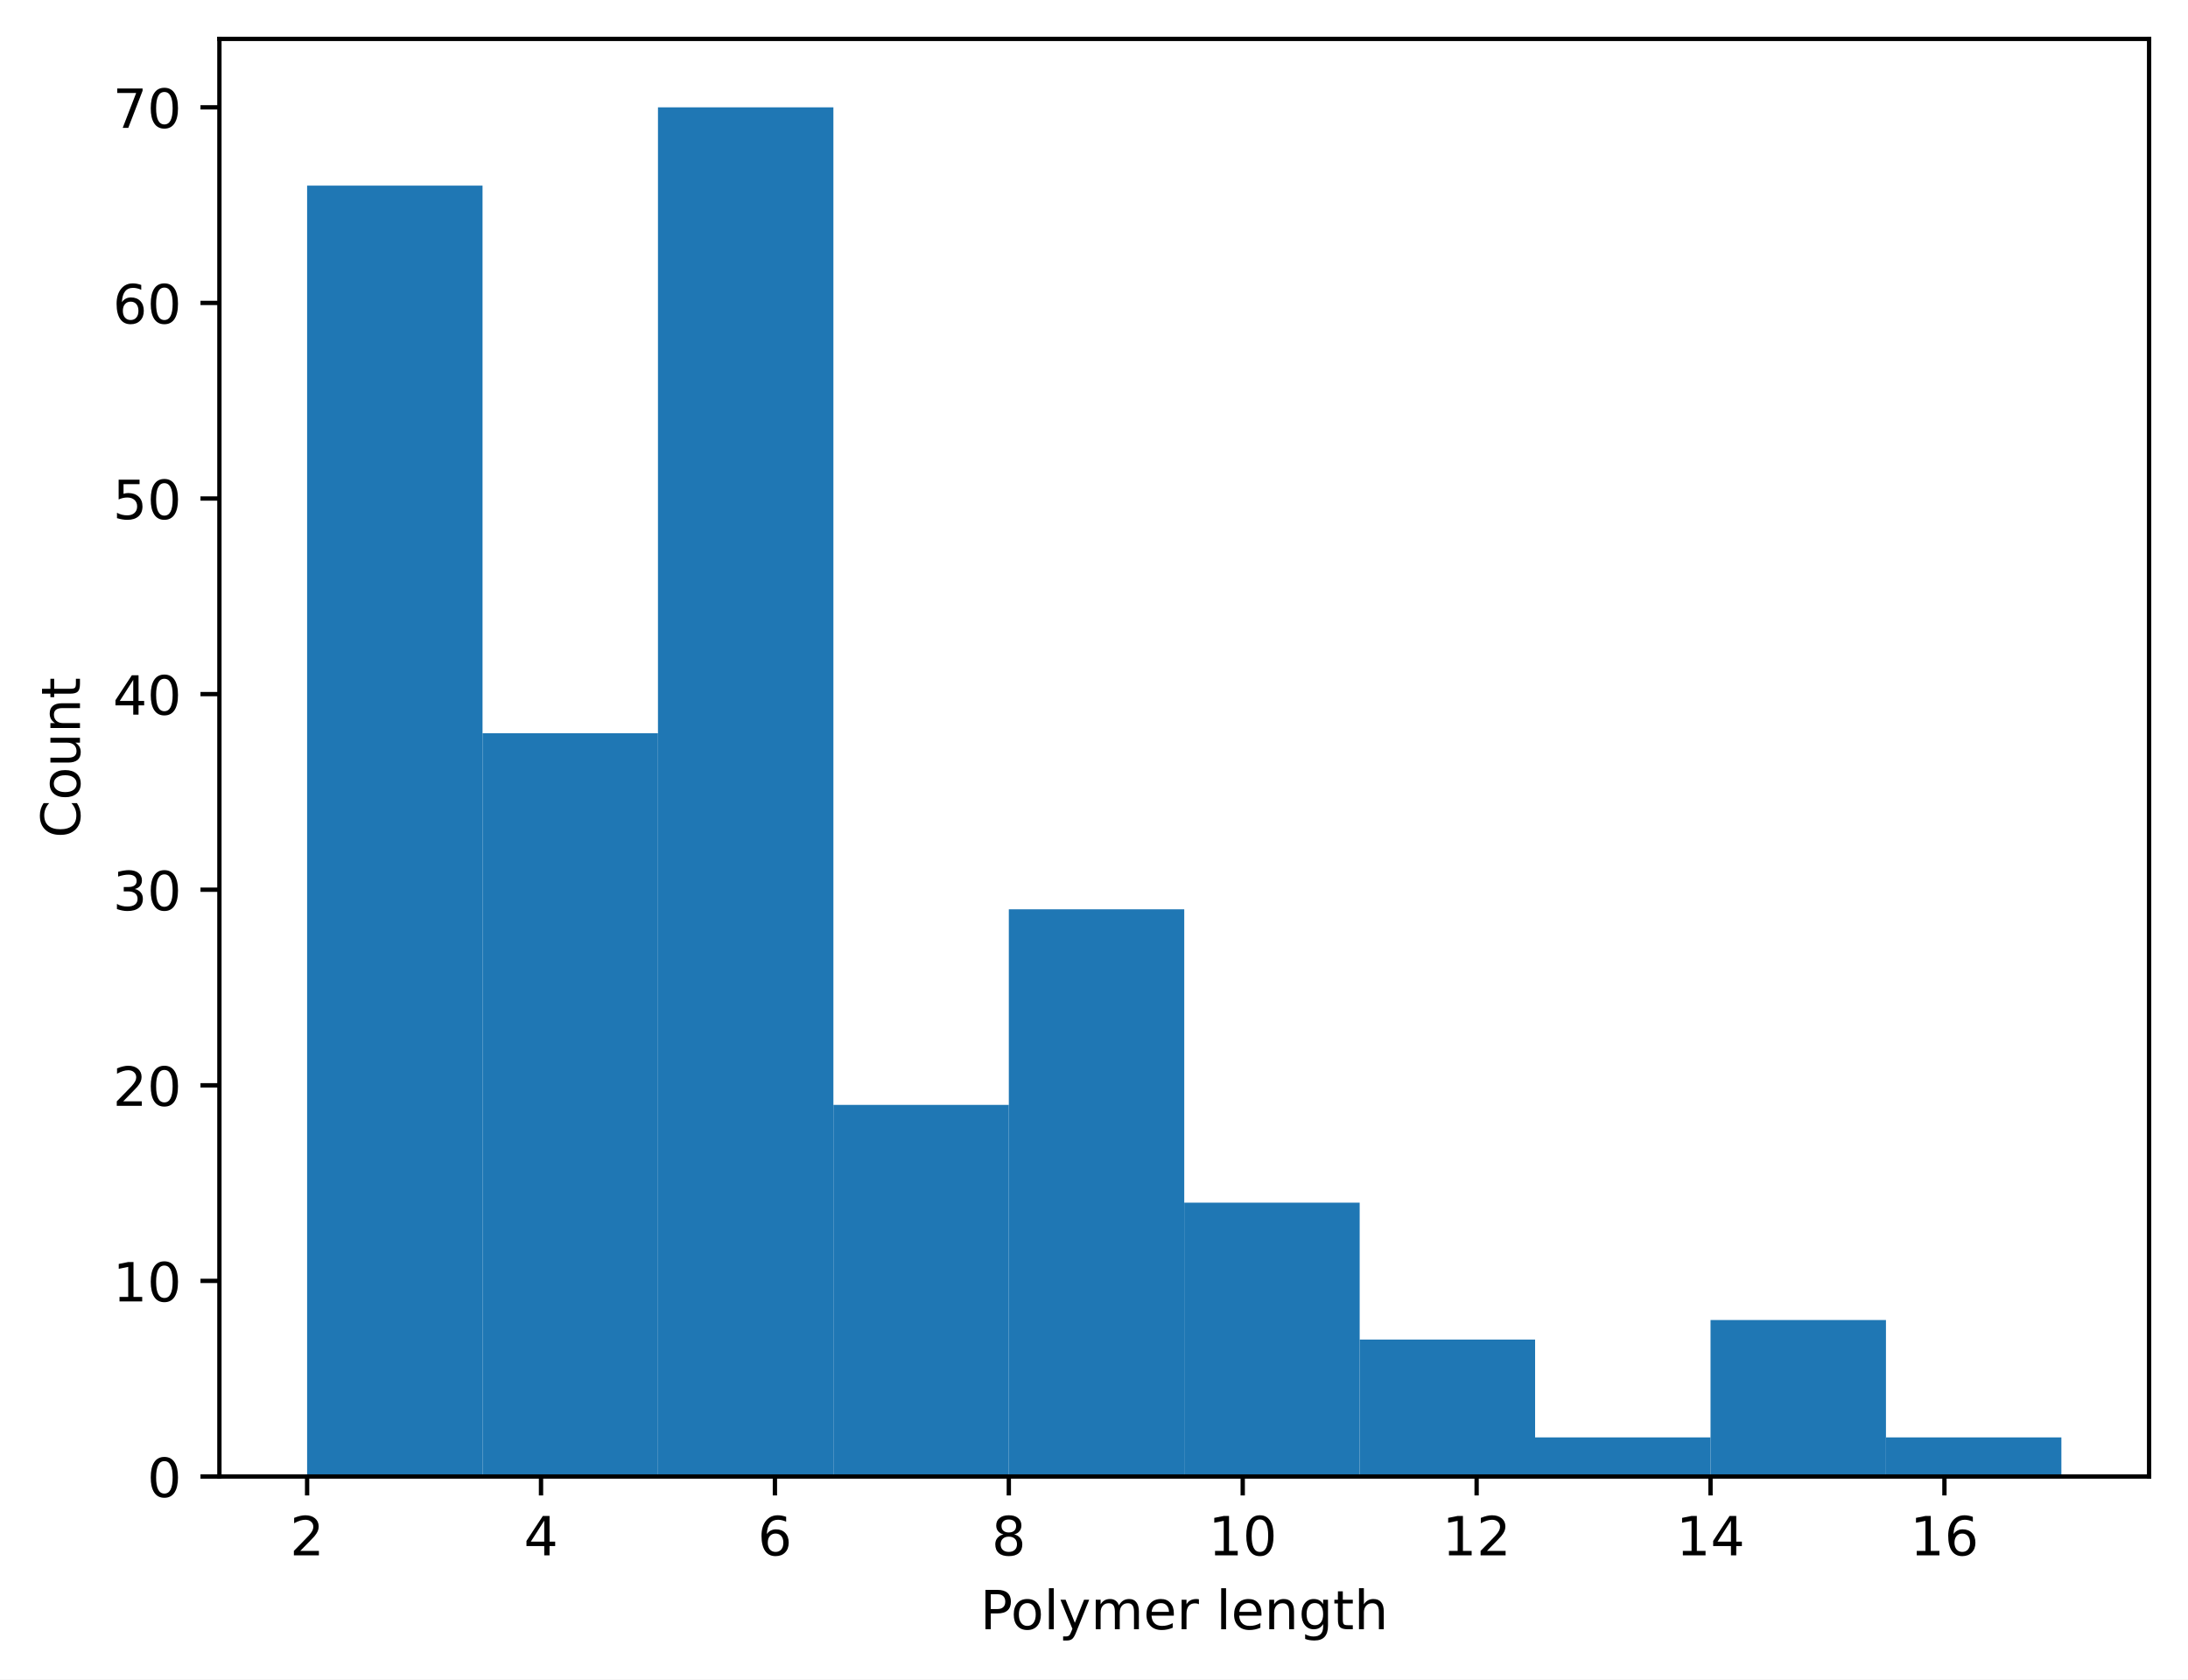
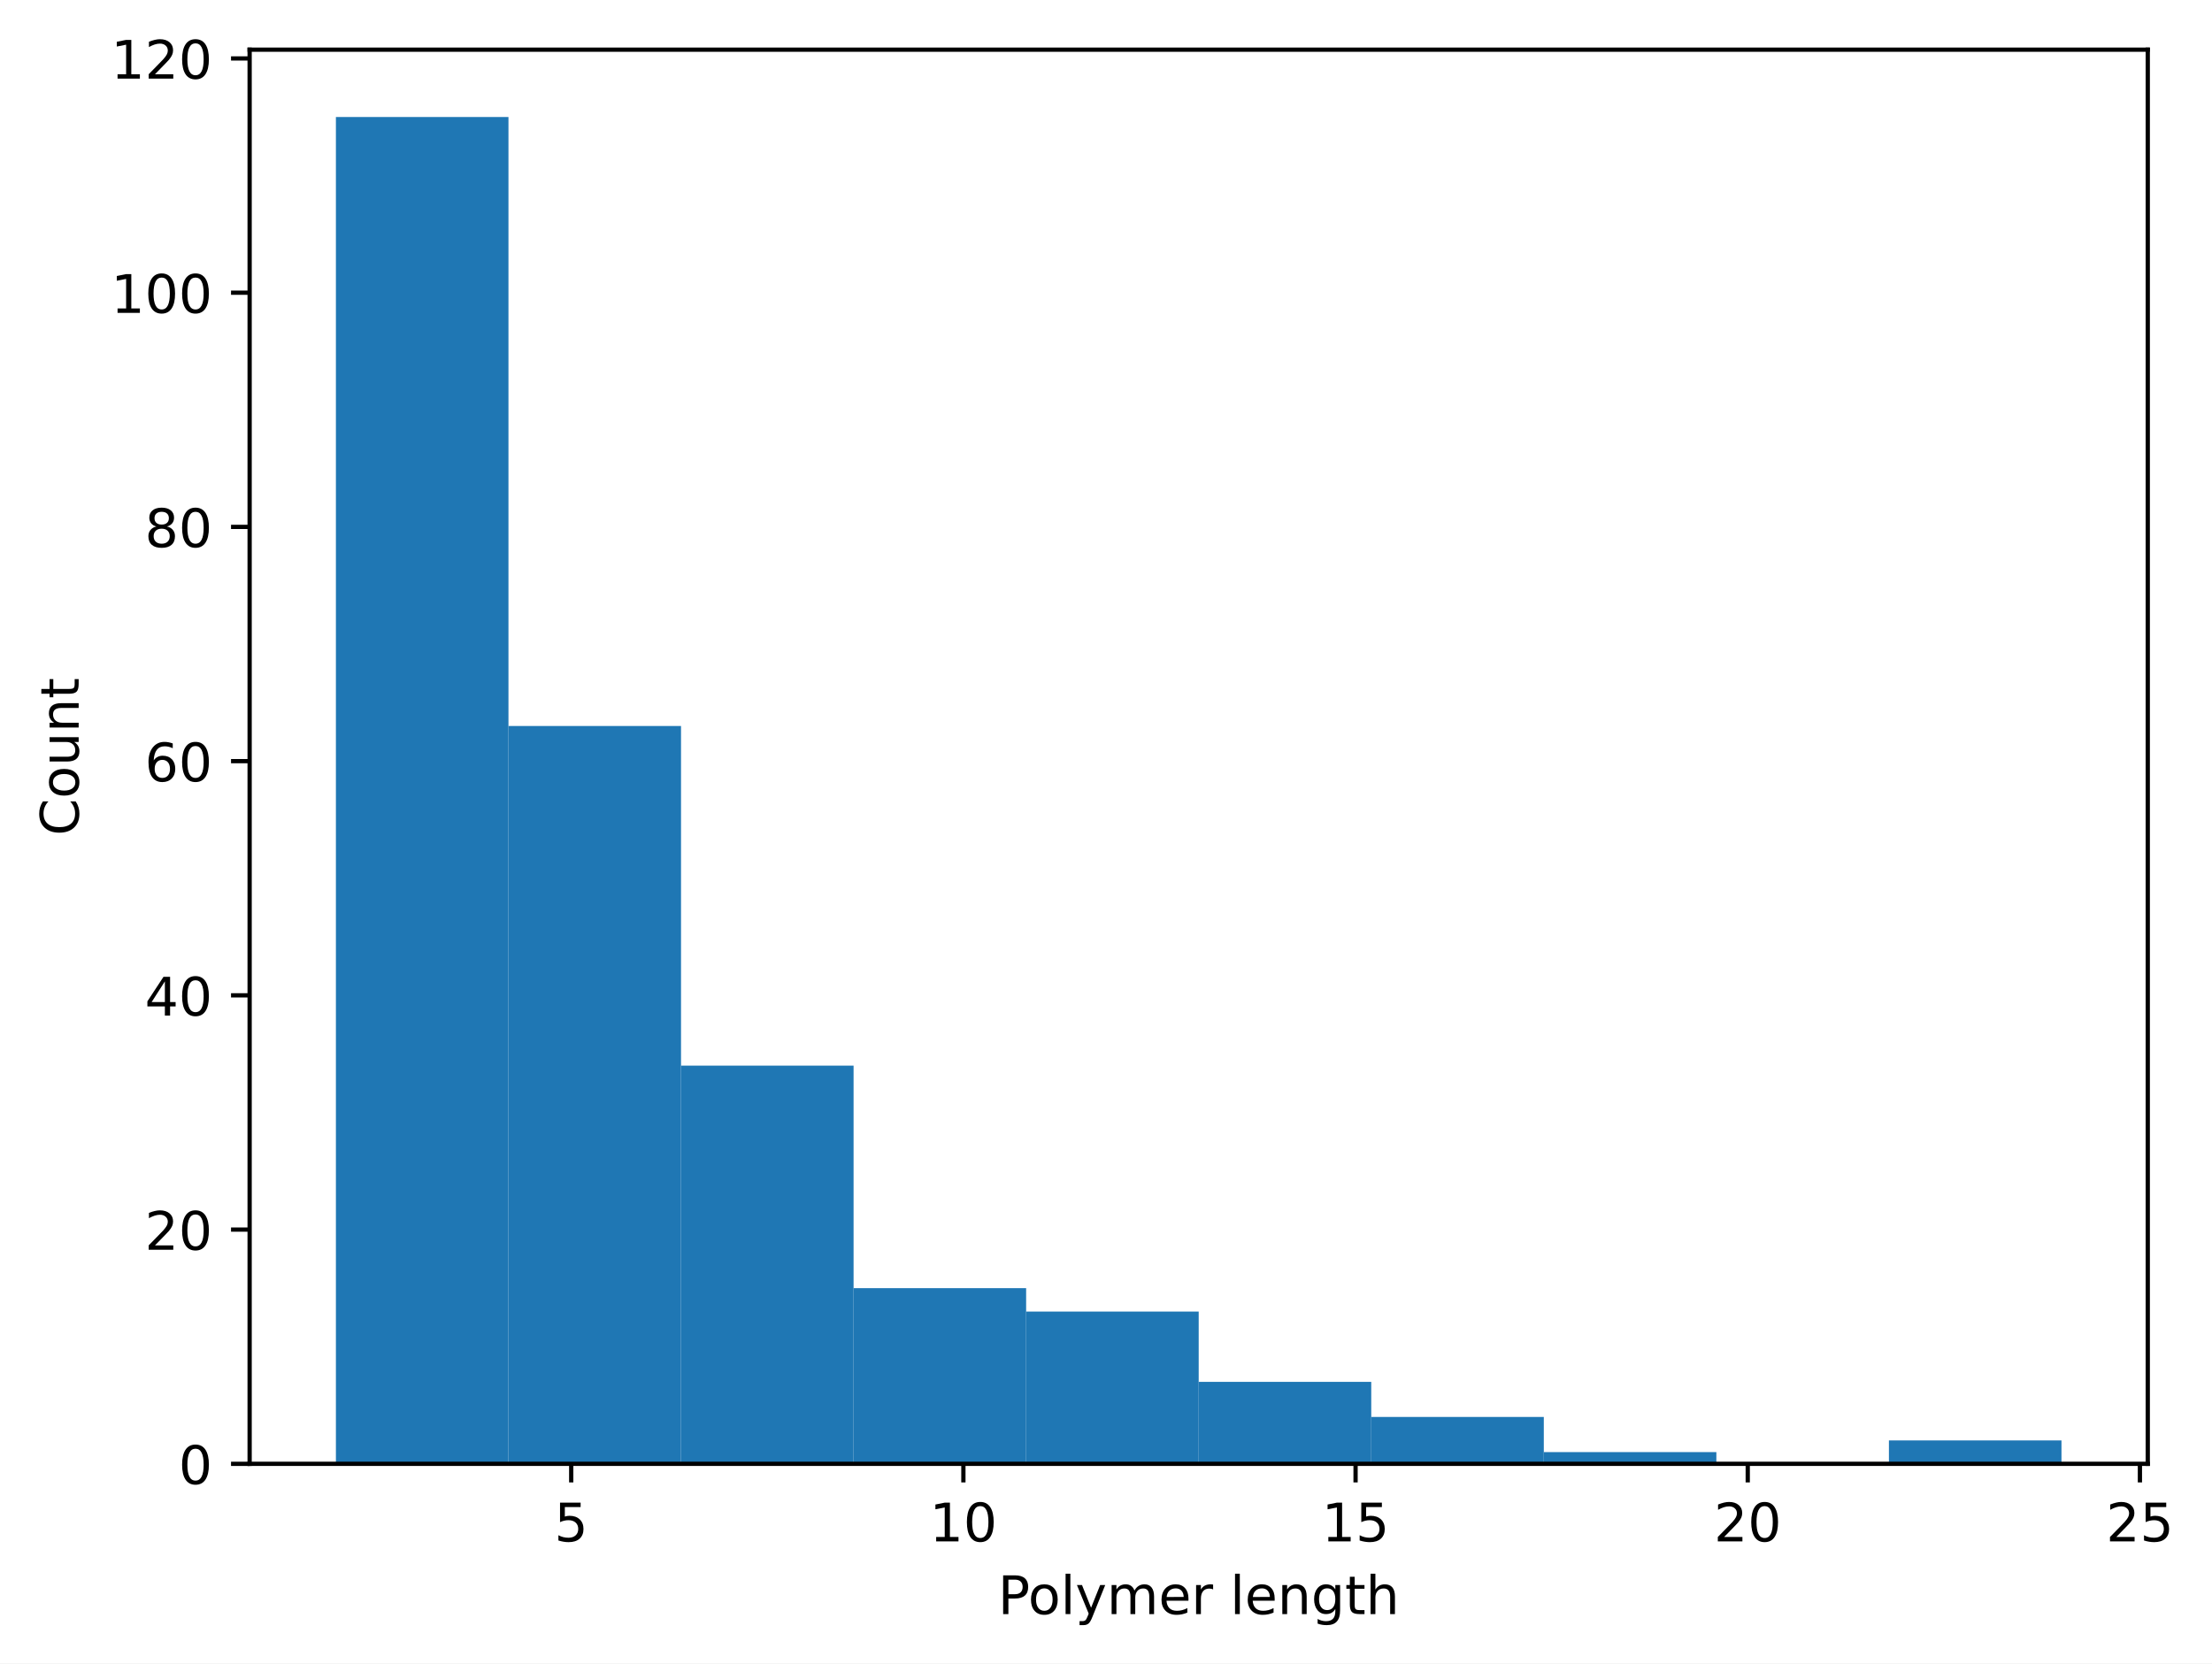
- <svg xmlns="http://www.w3.org/2000/svg" xmlns:xlink="http://www.w3.org/1999/xlink" width="404.923pt" height="310.868pt" viewBox="0 0 404.923 310.868" version="1.1">
+ <svg xmlns="http://www.w3.org/2000/svg" xmlns:xlink="http://www.w3.org/1999/xlink" width="416.172pt" height="313.015pt" viewBox="0 0 416.172 313.015" version="1.1">
  <defs>
    <style type="text/css">*{stroke-linejoin: round; stroke-linecap: butt}</style>
  </defs>
  <g id="figure_1">
    <g id="patch_1">
-       <path d="M 0 310.868  L 404.923 310.868  L 404.923 0  L 0 0  z " style="fill: #ffffff" />
+       <path d="M 0 313.015  L 416.172 313.015  L 416.172 0  L 0 0  z " style="fill: #ffffff" />
    </g>
    <g id="axes_1">
      <g id="patch_2">
-         <path d="M 40.603 273.312  L 397.723 273.312  L 397.723 7.2  L 40.603 7.2  z " style="fill: #ffffff" />
+         <path d="M 46.966 275.458  L 404.086 275.458  L 404.086 9.346  L 46.966 9.346  z " style="fill: #ffffff" />
      </g>
      <g id="patch_3">
-         <path d="M 56.836 273.312  L 89.301 273.312  L 89.301 34.354  L 56.836 34.354  z " clip-path="url(#p8ead03a5d9)" style="fill: #1f77b4" />
+         <path d="M 63.198 275.458  L 95.664 275.458  L 95.664 22.018  L 63.198 22.018  z " clip-path="url(#p7aaeb56021)" style="fill: #1f77b4" />
      </g>
      <g id="patch_4">
-         <path d="M 89.301 273.312  L 121.767 273.312  L 121.767 135.73  L 89.301 135.73  z " clip-path="url(#p8ead03a5d9)" style="fill: #1f77b4" />
+         <path d="M 95.664 275.458  L 128.129 275.458  L 128.129 136.617  L 95.664 136.617  z " clip-path="url(#p7aaeb56021)" style="fill: #1f77b4" />
      </g>
      <g id="patch_5">
-         <path d="M 121.767 273.312  L 154.232 273.312  L 154.232 19.872  L 121.767 19.872  z " clip-path="url(#p8ead03a5d9)" style="fill: #1f77b4" />
+         <path d="M 128.129 275.458  L 160.595 275.458  L 160.595 200.528  L 128.129 200.528  z " clip-path="url(#p7aaeb56021)" style="fill: #1f77b4" />
      </g>
      <g id="patch_6">
-         <path d="M 154.232 273.312  L 186.698 273.312  L 186.698 204.521  L 154.232 204.521  z " clip-path="url(#p8ead03a5d9)" style="fill: #1f77b4" />
+         <path d="M 160.595 275.458  L 193.06 275.458  L 193.06 242.401  L 160.595 242.401  z " clip-path="url(#p7aaeb56021)" style="fill: #1f77b4" />
      </g>
      <g id="patch_7">
-         <path d="M 186.698 273.312  L 219.163 273.312  L 219.163 168.315  L 186.698 168.315  z " clip-path="url(#p8ead03a5d9)" style="fill: #1f77b4" />
+         <path d="M 193.06 275.458  L 225.526 275.458  L 225.526 246.809  L 193.06 246.809  z " clip-path="url(#p7aaeb56021)" style="fill: #1f77b4" />
      </g>
      <g id="patch_8">
-         <path d="M 219.163 273.312  L 251.629 273.312  L 251.629 222.624  L 219.163 222.624  z " clip-path="url(#p8ead03a5d9)" style="fill: #1f77b4" />
+         <path d="M 225.526 275.458  L 257.991 275.458  L 257.991 260.032  L 225.526 260.032  z " clip-path="url(#p7aaeb56021)" style="fill: #1f77b4" />
      </g>
      <g id="patch_9">
-         <path d="M 251.629 273.312  L 284.094 273.312  L 284.094 247.968  L 251.629 247.968  z " clip-path="url(#p8ead03a5d9)" style="fill: #1f77b4" />
+         <path d="M 257.991 275.458  L 290.457 275.458  L 290.457 266.643  L 257.991 266.643  z " clip-path="url(#p7aaeb56021)" style="fill: #1f77b4" />
      </g>
      <g id="patch_10">
-         <path d="M 284.094 273.312  L 316.559 273.312  L 316.559 266.071  L 284.094 266.071  z " clip-path="url(#p8ead03a5d9)" style="fill: #1f77b4" />
+         <path d="M 290.457 275.458  L 322.922 275.458  L 322.922 273.255  L 290.457 273.255  z " clip-path="url(#p7aaeb56021)" style="fill: #1f77b4" />
      </g>
      <g id="patch_11">
-         <path d="M 316.559 273.312  L 349.025 273.312  L 349.025 244.347  L 316.559 244.347  z " clip-path="url(#p8ead03a5d9)" style="fill: #1f77b4" />
+         <path d="M 322.922 275.458  L 355.387 275.458  L 355.387 275.458  L 322.922 275.458  z " clip-path="url(#p7aaeb56021)" style="fill: #1f77b4" />
      </g>
      <g id="patch_12">
-         <path d="M 349.025 273.312  L 381.49 273.312  L 381.49 266.071  L 349.025 266.071  z " clip-path="url(#p8ead03a5d9)" style="fill: #1f77b4" />
+         <path d="M 355.387 275.458  L 387.853 275.458  L 387.853 271.051  L 355.387 271.051  z " clip-path="url(#p7aaeb56021)" style="fill: #1f77b4" />
      </g>
      <g id="matplotlib.axis_1">
        <g id="xtick_1">
          <g id="line2d_1">
            <defs>
-               <path id="m1cdfacd1de" d="M 0 0  L 0 3.5  " style="stroke: #000000; stroke-width: 0.8" />
-             </defs>
-             <g>
-               <use xlink:href="#m1cdfacd1de" x="56.836" y="273.312" style="stroke: #000000; stroke-width: 0.8" />
+               <path id="m111c7c75ee" d="M 0 0  L 0 3.5  " style="stroke: #000000; stroke-width: 0.8" />
+             </defs>
+             <g>
+               <use xlink:href="#m111c7c75ee" x="107.469" y="275.458" style="stroke: #000000; stroke-width: 0.8" />
            </g>
          </g>
          <g id="text_1">
-             <g transform="translate(53.6546 287.9104) scale(0.1 -0.1)">
-               <defs>
-                 <path id="DejaVuSans-32" d="M 1228 531  L 3431 531  L 3431 0  L 469 0  L 469 531  Q 828 903 1448 1529  Q 2069 2156 2228 2338  Q 2531 2678 2651 2914  Q 2772 3150 2772 3378  Q 2772 3750 2511 3984  Q 2250 4219 1831 4219  Q 1534 4219 1204 4116  Q 875 4013 500 3803  L 500 4441  Q 881 4594 1212 4672  Q 1544 4750 1819 4750  Q 2544 4750 2975 4387  Q 3406 4025 3406 3419  Q 3406 3131 3298 2873  Q 3191 2616 2906 2266  Q 2828 2175 2409 1742  Q 1991 1309 1228 531  z " transform="scale(0.015625)" />
-               </defs>
-               <use xlink:href="#DejaVuSans-32" />
+             <g transform="translate(104.2882 290.0568) scale(0.1 -0.1)">
+               <defs>
+                 <path id="DejaVuSans-35" d="M 691 4666  L 3169 4666  L 3169 4134  L 1269 4134  L 1269 2991  Q 1406 3038 1543 3061  Q 1681 3084 1819 3084  Q 2600 3084 3056 2656  Q 3513 2228 3513 1497  Q 3513 744 3044 326  Q 2575 -91 1722 -91  Q 1428 -91 1123 -41  Q 819 9 494 109  L 494 744  Q 775 591 1075 516  Q 1375 441 1709 441  Q 2250 441 2565 725  Q 2881 1009 2881 1497  Q 2881 1984 2565 2268  Q 2250 2553 1709 2553  Q 1456 2553 1204 2497  Q 953 2441 691 2322  L 691 4666  z " transform="scale(0.015625)" />
+               </defs>
+               <use xlink:href="#DejaVuSans-35" />
            </g>
          </g>
        </g>
        <g id="xtick_2">
          <g id="line2d_2">
            <g>
-               <use xlink:href="#m1cdfacd1de" x="100.123" y="273.312" style="stroke: #000000; stroke-width: 0.8" />
+               <use xlink:href="#m111c7c75ee" x="181.255" y="275.458" style="stroke: #000000; stroke-width: 0.8" />
            </g>
          </g>
          <g id="text_2">
-             <g transform="translate(96.94187 287.9104) scale(0.1 -0.1)">
-               <defs>
-                 <path id="DejaVuSans-34" d="M 2419 4116  L 825 1625  L 2419 1625  L 2419 4116  z M 2253 4666  L 3047 4666  L 3047 1625  L 3713 1625  L 3713 1100  L 3047 1100  L 3047 0  L 2419 0  L 2419 1100  L 313 1100  L 313 1709  L 2253 4666  z " transform="scale(0.015625)" />
-               </defs>
-               <use xlink:href="#DejaVuSans-34" />
+             <g transform="translate(174.8921 290.0568) scale(0.1 -0.1)">
+               <defs>
+                 <path id="DejaVuSans-31" d="M 794 531  L 1825 531  L 1825 4091  L 703 3866  L 703 4441  L 1819 4666  L 2450 4666  L 2450 531  L 3481 531  L 3481 0  L 794 0  L 794 531  z " transform="scale(0.015625)" />
+                 <path id="DejaVuSans-30" d="M 2034 4250  Q 1547 4250 1301 3770  Q 1056 3291 1056 2328  Q 1056 1369 1301 889  Q 1547 409 2034 409  Q 2525 409 2770 889  Q 3016 1369 3016 2328  Q 3016 3291 2770 3770  Q 2525 4250 2034 4250  z M 2034 4750  Q 2819 4750 3233 4129  Q 3647 3509 3647 2328  Q 3647 1150 3233 529  Q 2819 -91 2034 -91  Q 1250 -91 836 529  Q 422 1150 422 2328  Q 422 3509 836 4129  Q 1250 4750 2034 4750  z " transform="scale(0.015625)" />
+               </defs>
+               <use xlink:href="#DejaVuSans-31" />
+               <use xlink:href="#DejaVuSans-30" transform="translate(63.62305 0)" />
            </g>
          </g>
        </g>
        <g id="xtick_3">
          <g id="line2d_3">
            <g>
-               <use xlink:href="#m1cdfacd1de" x="143.41" y="273.312" style="stroke: #000000; stroke-width: 0.8" />
+               <use xlink:href="#m111c7c75ee" x="255.04" y="275.458" style="stroke: #000000; stroke-width: 0.8" />
            </g>
          </g>
          <g id="text_3">
-             <g transform="translate(140.2291 287.9104) scale(0.1 -0.1)">
-               <defs>
-                 <path id="DejaVuSans-36" d="M 2113 2584  Q 1688 2584 1439 2293  Q 1191 2003 1191 1497  Q 1191 994 1439 701  Q 1688 409 2113 409  Q 2538 409 2786 701  Q 3034 994 3034 1497  Q 3034 2003 2786 2293  Q 2538 2584 2113 2584  z M 3366 4563  L 3366 3988  Q 3128 4100 2886 4159  Q 2644 4219 2406 4219  Q 1781 4219 1451 3797  Q 1122 3375 1075 2522  Q 1259 2794 1537 2939  Q 1816 3084 2150 3084  Q 2853 3084 3261 2657  Q 3669 2231 3669 1497  Q 3669 778 3244 343  Q 2819 -91 2113 -91  Q 1303 -91 875 529  Q 447 1150 447 2328  Q 447 3434 972 4092  Q 1497 4750 2381 4750  Q 2619 4750 2861 4703  Q 3103 4656 3366 4563  z " transform="scale(0.015625)" />
-               </defs>
-               <use xlink:href="#DejaVuSans-36" />
+             <g transform="translate(248.6772 290.0568) scale(0.1 -0.1)">
+               <use xlink:href="#DejaVuSans-31" />
+               <use xlink:href="#DejaVuSans-35" transform="translate(63.62305 0)" />
            </g>
          </g>
        </g>
        <g id="xtick_4">
          <g id="line2d_4">
            <g>
-               <use xlink:href="#m1cdfacd1de" x="186.698" y="273.312" style="stroke: #000000; stroke-width: 0.8" />
+               <use xlink:href="#m111c7c75ee" x="328.825" y="275.458" style="stroke: #000000; stroke-width: 0.8" />
            </g>
          </g>
          <g id="text_4">
-             <g transform="translate(183.5164 287.9104) scale(0.1 -0.1)">
-               <defs>
-                 <path id="DejaVuSans-38" d="M 2034 2216  Q 1584 2216 1326 1975  Q 1069 1734 1069 1313  Q 1069 891 1326 650  Q 1584 409 2034 409  Q 2484 409 2743 651  Q 3003 894 3003 1313  Q 3003 1734 2745 1975  Q 2488 2216 2034 2216  z M 1403 2484  Q 997 2584 770 2862  Q 544 3141 544 3541  Q 544 4100 942 4425  Q 1341 4750 2034 4750  Q 2731 4750 3128 4425  Q 3525 4100 3525 3541  Q 3525 3141 3298 2862  Q 3072 2584 2669 2484  Q 3125 2378 3379 2068  Q 3634 1759 3634 1313  Q 3634 634 3220 271  Q 2806 -91 2034 -91  Q 1263 -91 848 271  Q 434 634 434 1313  Q 434 1759 690 2068  Q 947 2378 1403 2484  z M 1172 3481  Q 1172 3119 1398 2916  Q 1625 2713 2034 2713  Q 2441 2713 2670 2916  Q 2900 3119 2900 3481  Q 2900 3844 2670 4047  Q 2441 4250 2034 4250  Q 1625 4250 1398 4047  Q 1172 3844 1172 3481  z " transform="scale(0.015625)" />
-               </defs>
-               <use xlink:href="#DejaVuSans-38" />
+             <g transform="translate(322.4623 290.0568) scale(0.1 -0.1)">
+               <defs>
+                 <path id="DejaVuSans-32" d="M 1228 531  L 3431 531  L 3431 0  L 469 0  L 469 531  Q 828 903 1448 1529  Q 2069 2156 2228 2338  Q 2531 2678 2651 2914  Q 2772 3150 2772 3378  Q 2772 3750 2511 3984  Q 2250 4219 1831 4219  Q 1534 4219 1204 4116  Q 875 4013 500 3803  L 500 4441  Q 881 4594 1212 4672  Q 1544 4750 1819 4750  Q 2544 4750 2975 4387  Q 3406 4025 3406 3419  Q 3406 3131 3298 2873  Q 3191 2616 2906 2266  Q 2828 2175 2409 1742  Q 1991 1309 1228 531  z " transform="scale(0.015625)" />
+               </defs>
+               <use xlink:href="#DejaVuSans-32" />
+               <use xlink:href="#DejaVuSans-30" transform="translate(63.62305 0)" />
            </g>
          </g>
        </g>
        <g id="xtick_5">
          <g id="line2d_5">
            <g>
-               <use xlink:href="#m1cdfacd1de" x="229.985" y="273.312" style="stroke: #000000; stroke-width: 0.8" />
+               <use xlink:href="#m111c7c75ee" x="402.61" y="275.458" style="stroke: #000000; stroke-width: 0.8" />
            </g>
          </g>
          <g id="text_5">
-             <g transform="translate(223.6224 287.9104) scale(0.1 -0.1)">
-               <defs>
-                 <path id="DejaVuSans-31" d="M 794 531  L 1825 531  L 1825 4091  L 703 3866  L 703 4441  L 1819 4666  L 2450 4666  L 2450 531  L 3481 531  L 3481 0  L 794 0  L 794 531  z " transform="scale(0.015625)" />
-                 <path id="DejaVuSans-30" d="M 2034 4250  Q 1547 4250 1301 3770  Q 1056 3291 1056 2328  Q 1056 1369 1301 889  Q 1547 409 2034 409  Q 2525 409 2770 889  Q 3016 1369 3016 2328  Q 3016 3291 2770 3770  Q 2525 4250 2034 4250  z M 2034 4750  Q 2819 4750 3233 4129  Q 3647 3509 3647 2328  Q 3647 1150 3233 529  Q 2819 -91 2034 -91  Q 1250 -91 836 529  Q 422 1150 422 2328  Q 422 3509 836 4129  Q 1250 4750 2034 4750  z " transform="scale(0.015625)" />
-               </defs>
-               <use xlink:href="#DejaVuSans-31" />
-               <use xlink:href="#DejaVuSans-30" transform="translate(63.62305 0)" />
-             </g>
-           </g>
-         </g>
-         <g id="xtick_6">
-           <g id="line2d_6">
-             <g>
-               <use xlink:href="#m1cdfacd1de" x="273.272" y="273.312" style="stroke: #000000; stroke-width: 0.8" />
-             </g>
-           </g>
-           <g id="text_6">
-             <g transform="translate(266.9097 287.9104) scale(0.1 -0.1)">
-               <use xlink:href="#DejaVuSans-31" />
-               <use xlink:href="#DejaVuSans-32" transform="translate(63.62305 0)" />
-             </g>
-           </g>
-         </g>
-         <g id="xtick_7">
-           <g id="line2d_7">
-             <g>
-               <use xlink:href="#m1cdfacd1de" x="316.559" y="273.312" style="stroke: #000000; stroke-width: 0.8" />
-             </g>
-           </g>
-           <g id="text_7">
-             <g transform="translate(310.197 287.9104) scale(0.1 -0.1)">
-               <use xlink:href="#DejaVuSans-31" />
-               <use xlink:href="#DejaVuSans-34" transform="translate(63.62305 0)" />
-             </g>
-           </g>
-         </g>
-         <g id="xtick_8">
-           <g id="line2d_8">
-             <g>
-               <use xlink:href="#m1cdfacd1de" x="359.847" y="273.312" style="stroke: #000000; stroke-width: 0.8" />
-             </g>
-           </g>
-           <g id="text_8">
-             <g transform="translate(353.4843 287.9104) scale(0.1 -0.1)">
-               <use xlink:href="#DejaVuSans-31" />
-               <use xlink:href="#DejaVuSans-36" transform="translate(63.62305 0)" />
-             </g>
-           </g>
-         </g>
-         <g id="text_9">
-           <g transform="translate(181.3928 301.5886) scale(0.1 -0.1)">
+             <g transform="translate(396.2474 290.0568) scale(0.1 -0.1)">
+               <use xlink:href="#DejaVuSans-32" />
+               <use xlink:href="#DejaVuSans-35" transform="translate(63.62305 0)" />
+             </g>
+           </g>
+         </g>
+         <g id="text_6">
+           <g transform="translate(187.7553 303.7349) scale(0.1 -0.1)">
            <defs>
              <path id="DejaVuSans-50" d="M 1259 4147  L 1259 2394  L 2053 2394  Q 2494 2394 2734 2622  Q 2975 2850 2975 3272  Q 2975 3691 2734 3919  Q 2494 4147 2053 4147  L 1259 4147  z M 628 4666  L 2053 4666  Q 2838 4666 3239 4311  Q 3641 3956 3641 3272  Q 3641 2581 3239 2228  Q 2838 1875 2053 1875  L 1259 1875  L 1259 0  L 628 0  L 628 4666  z " transform="scale(0.015625)" />
              <path id="DejaVuSans-6f" d="M 1959 3097  Q 1497 3097 1228 2736  Q 959 2375 959 1747  Q 959 1119 1226 758  Q 1494 397 1959 397  Q 2419 397 2687 759  Q 2956 1122 2956 1747  Q 2956 2369 2687 2733  Q 2419 3097 1959 3097  z M 1959 3584  Q 2709 3584 3137 3096  Q 3566 2609 3566 1747  Q 3566 888 3137 398  Q 2709 -91 1959 -91  Q 1206 -91 779 398  Q 353 888 353 1747  Q 353 2609 779 3096  Q 1206 3584 1959 3584  z " transform="scale(0.015625)" />
              <path id="DejaVuSans-6c" d="M 603 4863  L 1178 4863  L 1178 0  L 603 0  L 603 4863  z " transform="scale(0.015625)" />
              <path id="DejaVuSans-79" d="M 2059 -325  Q 1816 -950 1584 -1140  Q 1353 -1331 966 -1331  L 506 -1331  L 506 -850  L 844 -850  Q 1081 -850 1212 -737  Q 1344 -625 1503 -206  L 1606 56  L 191 3500  L 800 3500  L 1894 763  L 2988 3500  L 3597 3500  L 2059 -325  z " transform="scale(0.015625)" />
              <path id="DejaVuSans-6d" d="M 3328 2828  Q 3544 3216 3844 3400  Q 4144 3584 4550 3584  Q 5097 3584 5394 3201  Q 5691 2819 5691 2113  L 5691 0  L 5113 0  L 5113 2094  Q 5113 2597 4934 2840  Q 4756 3084 4391 3084  Q 3944 3084 3684 2787  Q 3425 2491 3425 1978  L 3425 0  L 2847 0  L 2847 2094  Q 2847 2600 2669 2842  Q 2491 3084 2119 3084  Q 1678 3084 1418 2786  Q 1159 2488 1159 1978  L 1159 0  L 581 0  L 581 3500  L 1159 3500  L 1159 2956  Q 1356 3278 1631 3431  Q 1906 3584 2284 3584  Q 2666 3584 2933 3390  Q 3200 3197 3328 2828  z " transform="scale(0.015625)" />
              <path id="DejaVuSans-65" d="M 3597 1894  L 3597 1613  L 953 1613  Q 991 1019 1311 708  Q 1631 397 2203 397  Q 2534 397 2845 478  Q 3156 559 3463 722  L 3463 178  Q 3153 47 2828 -22  Q 2503 -91 2169 -91  Q 1331 -91 842 396  Q 353 884 353 1716  Q 353 2575 817 3079  Q 1281 3584 2069 3584  Q 2775 3584 3186 3129  Q 3597 2675 3597 1894  z M 3022 2063  Q 3016 2534 2758 2815  Q 2500 3097 2075 3097  Q 1594 3097 1305 2825  Q 1016 2553 972 2059  L 3022 2063  z " transform="scale(0.015625)" />
              <path id="DejaVuSans-72" d="M 2631 2963  Q 2534 3019 2420 3045  Q 2306 3072 2169 3072  Q 1681 3072 1420 2755  Q 1159 2438 1159 1844  L 1159 0  L 581 0  L 581 3500  L 1159 3500  L 1159 2956  Q 1341 3275 1631 3429  Q 1922 3584 2338 3584  Q 2397 3584 2469 3576  Q 2541 3569 2628 3553  L 2631 2963  z " transform="scale(0.015625)" />
              <path id="DejaVuSans-20" transform="scale(0.015625)" />
              <path id="DejaVuSans-6e" d="M 3513 2113  L 3513 0  L 2938 0  L 2938 2094  Q 2938 2591 2744 2837  Q 2550 3084 2163 3084  Q 1697 3084 1428 2787  Q 1159 2491 1159 1978  L 1159 0  L 581 0  L 581 3500  L 1159 3500  L 1159 2956  Q 1366 3272 1645 3428  Q 1925 3584 2291 3584  Q 2894 3584 3203 3211  Q 3513 2838 3513 2113  z " transform="scale(0.015625)" />
              <path id="DejaVuSans-67" d="M 2906 1791  Q 2906 2416 2648 2759  Q 2391 3103 1925 3103  Q 1463 3103 1205 2759  Q 947 2416 947 1791  Q 947 1169 1205 825  Q 1463 481 1925 481  Q 2391 481 2648 825  Q 2906 1169 2906 1791  z M 3481 434  Q 3481 -459 3084 -895  Q 2688 -1331 1869 -1331  Q 1566 -1331 1297 -1286  Q 1028 -1241 775 -1147  L 775 -588  Q 1028 -725 1275 -790  Q 1522 -856 1778 -856  Q 2344 -856 2625 -561  Q 2906 -266 2906 331  L 2906 616  Q 2728 306 2450 153  Q 2172 0 1784 0  Q 1141 0 747 490  Q 353 981 353 1791  Q 353 2603 747 3093  Q 1141 3584 1784 3584  Q 2172 3584 2450 3431  Q 2728 3278 2906 2969  L 2906 3500  L 3481 3500  L 3481 434  z " transform="scale(0.015625)" />
              <path id="DejaVuSans-74" d="M 1172 4494  L 1172 3500  L 2356 3500  L 2356 3053  L 1172 3053  L 1172 1153  Q 1172 725 1289 603  Q 1406 481 1766 481  L 2356 481  L 2356 0  L 1766 0  Q 1100 0 847 248  Q 594 497 594 1153  L 594 3053  L 172 3053  L 172 3500  L 594 3500  L 594 4494  L 1172 4494  z " transform="scale(0.015625)" />
              <path id="DejaVuSans-68" d="M 3513 2113  L 3513 0  L 2938 0  L 2938 2094  Q 2938 2591 2744 2837  Q 2550 3084 2163 3084  Q 1697 3084 1428 2787  Q 1159 2491 1159 1978  L 1159 0  L 581 0  L 581 4863  L 1159 4863  L 1159 2956  Q 1366 3272 1645 3428  Q 1925 3584 2291 3584  Q 2894 3584 3203 3211  Q 3513 2838 3513 2113  z " transform="scale(0.015625)" />
            </defs>
            <use xlink:href="#DejaVuSans-50" />
            <use xlink:href="#DejaVuSans-6f" transform="translate(56.67773 0)" />
            <use xlink:href="#DejaVuSans-6c" transform="translate(117.8594 0)" />
            <use xlink:href="#DejaVuSans-79" transform="translate(145.6426 0)" />
            <use xlink:href="#DejaVuSans-6d" transform="translate(204.8223 0)" />
            <use xlink:href="#DejaVuSans-65" transform="translate(302.2344 0)" />
            <use xlink:href="#DejaVuSans-72" transform="translate(363.7578 0)" />
            <use xlink:href="#DejaVuSans-20" transform="translate(404.8711 0)" />
            <use xlink:href="#DejaVuSans-6c" transform="translate(436.6582 0)" />
            <use xlink:href="#DejaVuSans-65" transform="translate(464.4414 0)" />
            <use xlink:href="#DejaVuSans-6e" transform="translate(525.9648 0)" />
            <use xlink:href="#DejaVuSans-67" transform="translate(589.3438 0)" />
            <use xlink:href="#DejaVuSans-74" transform="translate(652.8203 0)" />
            <use xlink:href="#DejaVuSans-68" transform="translate(692.0293 0)" />
          </g>
        </g>
      </g>
      <g id="matplotlib.axis_2">
        <g id="ytick_1">
+           <g id="line2d_6">
+             <defs>
+               <path id="m5040aea9c4" d="M 0 0  L -3.5 0  " style="stroke: #000000; stroke-width: 0.8" />
+             </defs>
+             <g>
+               <use xlink:href="#m5040aea9c4" x="46.966" y="275.458" style="stroke: #000000; stroke-width: 0.8" />
+             </g>
+           </g>
+           <g id="text_7">
+             <g transform="translate(33.60312 279.2576) scale(0.1 -0.1)">
+               <use xlink:href="#DejaVuSans-30" />
+             </g>
+           </g>
+         </g>
+         <g id="ytick_2">
+           <g id="line2d_7">
+             <g>
+               <use xlink:href="#m5040aea9c4" x="46.966" y="231.382" style="stroke: #000000; stroke-width: 0.8" />
+             </g>
+           </g>
+           <g id="text_8">
+             <g transform="translate(27.24063 235.181) scale(0.1 -0.1)">
+               <use xlink:href="#DejaVuSans-32" />
+               <use xlink:href="#DejaVuSans-30" transform="translate(63.62305 0)" />
+             </g>
+           </g>
+         </g>
+         <g id="ytick_3">
+           <g id="line2d_8">
+             <g>
+               <use xlink:href="#m5040aea9c4" x="46.966" y="187.305" style="stroke: #000000; stroke-width: 0.8" />
+             </g>
+           </g>
+           <g id="text_9">
+             <g transform="translate(27.24063 191.1045) scale(0.1 -0.1)">
+               <defs>
+                 <path id="DejaVuSans-34" d="M 2419 4116  L 825 1625  L 2419 1625  L 2419 4116  z M 2253 4666  L 3047 4666  L 3047 1625  L 3713 1625  L 3713 1100  L 3047 1100  L 3047 0  L 2419 0  L 2419 1100  L 313 1100  L 313 1709  L 2253 4666  z " transform="scale(0.015625)" />
+               </defs>
+               <use xlink:href="#DejaVuSans-34" />
+               <use xlink:href="#DejaVuSans-30" transform="translate(63.62305 0)" />
+             </g>
+           </g>
+         </g>
+         <g id="ytick_4">
          <g id="line2d_9">
-             <defs>
-               <path id="mf8a555fc11" d="M 0 0  L -3.5 0  " style="stroke: #000000; stroke-width: 0.8" />
-             </defs>
-             <g>
-               <use xlink:href="#mf8a555fc11" x="40.603" y="273.312" style="stroke: #000000; stroke-width: 0.8" />
+             <g>
+               <use xlink:href="#m5040aea9c4" x="46.966" y="143.229" style="stroke: #000000; stroke-width: 0.8" />
            </g>
          </g>
          <g id="text_10">
-             <g transform="translate(27.24063 277.1112) scale(0.1 -0.1)">
-               <use xlink:href="#DejaVuSans-30" />
-             </g>
-           </g>
-         </g>
-         <g id="ytick_2">
+             <g transform="translate(27.24063 147.028) scale(0.1 -0.1)">
+               <defs>
+                 <path id="DejaVuSans-36" d="M 2113 2584  Q 1688 2584 1439 2293  Q 1191 2003 1191 1497  Q 1191 994 1439 701  Q 1688 409 2113 409  Q 2538 409 2786 701  Q 3034 994 3034 1497  Q 3034 2003 2786 2293  Q 2538 2584 2113 2584  z M 3366 4563  L 3366 3988  Q 3128 4100 2886 4159  Q 2644 4219 2406 4219  Q 1781 4219 1451 3797  Q 1122 3375 1075 2522  Q 1259 2794 1537 2939  Q 1816 3084 2150 3084  Q 2853 3084 3261 2657  Q 3669 2231 3669 1497  Q 3669 778 3244 343  Q 2819 -91 2113 -91  Q 1303 -91 875 529  Q 447 1150 447 2328  Q 447 3434 972 4092  Q 1497 4750 2381 4750  Q 2619 4750 2861 4703  Q 3103 4656 3366 4563  z " transform="scale(0.015625)" />
+               </defs>
+               <use xlink:href="#DejaVuSans-36" />
+               <use xlink:href="#DejaVuSans-30" transform="translate(63.62305 0)" />
+             </g>
+           </g>
+         </g>
+         <g id="ytick_5">
          <g id="line2d_10">
            <g>
-               <use xlink:href="#mf8a555fc11" x="40.603" y="237.106" style="stroke: #000000; stroke-width: 0.8" />
+               <use xlink:href="#m5040aea9c4" x="46.966" y="99.152" style="stroke: #000000; stroke-width: 0.8" />
            </g>
          </g>
          <g id="text_11">
-             <g transform="translate(20.87813 240.9055) scale(0.1 -0.1)">
-               <use xlink:href="#DejaVuSans-31" />
-               <use xlink:href="#DejaVuSans-30" transform="translate(63.62305 0)" />
-             </g>
-           </g>
-         </g>
-         <g id="ytick_3">
+             <g transform="translate(27.24063 102.9515) scale(0.1 -0.1)">
+               <defs>
+                 <path id="DejaVuSans-38" d="M 2034 2216  Q 1584 2216 1326 1975  Q 1069 1734 1069 1313  Q 1069 891 1326 650  Q 1584 409 2034 409  Q 2484 409 2743 651  Q 3003 894 3003 1313  Q 3003 1734 2745 1975  Q 2488 2216 2034 2216  z M 1403 2484  Q 997 2584 770 2862  Q 544 3141 544 3541  Q 544 4100 942 4425  Q 1341 4750 2034 4750  Q 2731 4750 3128 4425  Q 3525 4100 3525 3541  Q 3525 3141 3298 2862  Q 3072 2584 2669 2484  Q 3125 2378 3379 2068  Q 3634 1759 3634 1313  Q 3634 634 3220 271  Q 2806 -91 2034 -91  Q 1263 -91 848 271  Q 434 634 434 1313  Q 434 1759 690 2068  Q 947 2378 1403 2484  z M 1172 3481  Q 1172 3119 1398 2916  Q 1625 2713 2034 2713  Q 2441 2713 2670 2916  Q 2900 3119 2900 3481  Q 2900 3844 2670 4047  Q 2441 4250 2034 4250  Q 1625 4250 1398 4047  Q 1172 3844 1172 3481  z " transform="scale(0.015625)" />
+               </defs>
+               <use xlink:href="#DejaVuSans-38" />
+               <use xlink:href="#DejaVuSans-30" transform="translate(63.62305 0)" />
+             </g>
+           </g>
+         </g>
+         <g id="ytick_6">
          <g id="line2d_11">
            <g>
-               <use xlink:href="#mf8a555fc11" x="40.603" y="200.901" style="stroke: #000000; stroke-width: 0.8" />
+               <use xlink:href="#m5040aea9c4" x="46.966" y="55.076" style="stroke: #000000; stroke-width: 0.8" />
            </g>
          </g>
          <g id="text_12">
-             <g transform="translate(20.87813 204.6998) scale(0.1 -0.1)">
-               <use xlink:href="#DejaVuSans-32" />
-               <use xlink:href="#DejaVuSans-30" transform="translate(63.62305 0)" />
-             </g>
-           </g>
-         </g>
-         <g id="ytick_4">
+             <g transform="translate(20.87813 58.87496) scale(0.1 -0.1)">
+               <use xlink:href="#DejaVuSans-31" />
+               <use xlink:href="#DejaVuSans-30" transform="translate(63.62305 0)" />
+               <use xlink:href="#DejaVuSans-30" transform="translate(127.2461 0)" />
+             </g>
+           </g>
+         </g>
+         <g id="ytick_7">
          <g id="line2d_12">
            <g>
-               <use xlink:href="#mf8a555fc11" x="40.603" y="164.695" style="stroke: #000000; stroke-width: 0.8" />
+               <use xlink:href="#m5040aea9c4" x="46.966" y="10.999" style="stroke: #000000; stroke-width: 0.8" />
            </g>
          </g>
          <g id="text_13">
-             <g transform="translate(20.87813 168.4941) scale(0.1 -0.1)">
-               <defs>
-                 <path id="DejaVuSans-33" d="M 2597 2516  Q 3050 2419 3304 2112  Q 3559 1806 3559 1356  Q 3559 666 3084 287  Q 2609 -91 1734 -91  Q 1441 -91 1130 -33  Q 819 25 488 141  L 488 750  Q 750 597 1062 519  Q 1375 441 1716 441  Q 2309 441 2620 675  Q 2931 909 2931 1356  Q 2931 1769 2642 2001  Q 2353 2234 1838 2234  L 1294 2234  L 1294 2753  L 1863 2753  Q 2328 2753 2575 2939  Q 2822 3125 2822 3475  Q 2822 3834 2567 4026  Q 2313 4219 1838 4219  Q 1578 4219 1281 4162  Q 984 4106 628 3988  L 628 4550  Q 988 4650 1302 4700  Q 1616 4750 1894 4750  Q 2613 4750 3031 4423  Q 3450 4097 3450 3541  Q 3450 3153 3228 2886  Q 3006 2619 2597 2516  z " transform="scale(0.015625)" />
-               </defs>
-               <use xlink:href="#DejaVuSans-33" />
-               <use xlink:href="#DejaVuSans-30" transform="translate(63.62305 0)" />
-             </g>
-           </g>
-         </g>
-         <g id="ytick_5">
-           <g id="line2d_13">
-             <g>
-               <use xlink:href="#mf8a555fc11" x="40.603" y="128.489" style="stroke: #000000; stroke-width: 0.8" />
-             </g>
-           </g>
-           <g id="text_14">
-             <g transform="translate(20.87813 132.2884) scale(0.1 -0.1)">
-               <use xlink:href="#DejaVuSans-34" />
-               <use xlink:href="#DejaVuSans-30" transform="translate(63.62305 0)" />
-             </g>
-           </g>
-         </g>
-         <g id="ytick_6">
-           <g id="line2d_14">
-             <g>
-               <use xlink:href="#mf8a555fc11" x="40.603" y="92.283" style="stroke: #000000; stroke-width: 0.8" />
-             </g>
-           </g>
-           <g id="text_15">
-             <g transform="translate(20.87813 96.08265) scale(0.1 -0.1)">
-               <defs>
-                 <path id="DejaVuSans-35" d="M 691 4666  L 3169 4666  L 3169 4134  L 1269 4134  L 1269 2991  Q 1406 3038 1543 3061  Q 1681 3084 1819 3084  Q 2600 3084 3056 2656  Q 3513 2228 3513 1497  Q 3513 744 3044 326  Q 2575 -91 1722 -91  Q 1428 -91 1123 -41  Q 819 9 494 109  L 494 744  Q 775 591 1075 516  Q 1375 441 1709 441  Q 2250 441 2565 725  Q 2881 1009 2881 1497  Q 2881 1984 2565 2268  Q 2250 2553 1709 2553  Q 1456 2553 1204 2497  Q 953 2441 691 2322  L 691 4666  z " transform="scale(0.015625)" />
-               </defs>
-               <use xlink:href="#DejaVuSans-35" />
-               <use xlink:href="#DejaVuSans-30" transform="translate(63.62305 0)" />
-             </g>
-           </g>
-         </g>
-         <g id="ytick_7">
-           <g id="line2d_15">
-             <g>
-               <use xlink:href="#mf8a555fc11" x="40.603" y="56.078" style="stroke: #000000; stroke-width: 0.8" />
-             </g>
-           </g>
-           <g id="text_16">
-             <g transform="translate(20.87813 59.87693) scale(0.1 -0.1)">
-               <use xlink:href="#DejaVuSans-36" />
-               <use xlink:href="#DejaVuSans-30" transform="translate(63.62305 0)" />
-             </g>
-           </g>
-         </g>
-         <g id="ytick_8">
-           <g id="line2d_16">
-             <g>
-               <use xlink:href="#mf8a555fc11" x="40.603" y="19.872" style="stroke: #000000; stroke-width: 0.8" />
-             </g>
-           </g>
-           <g id="text_17">
-             <g transform="translate(20.87813 23.67122) scale(0.1 -0.1)">
-               <defs>
-                 <path id="DejaVuSans-37" d="M 525 4666  L 3525 4666  L 3525 4397  L 1831 0  L 1172 0  L 2766 4134  L 525 4134  L 525 4666  z " transform="scale(0.015625)" />
-               </defs>
-               <use xlink:href="#DejaVuSans-37" />
-               <use xlink:href="#DejaVuSans-30" transform="translate(63.62305 0)" />
-             </g>
-           </g>
-         </g>
-         <g id="text_18">
-           <g transform="translate(14.79844 155.1044) rotate(-90) scale(0.1 -0.1)">
+             <g transform="translate(20.87813 14.79844) scale(0.1 -0.1)">
+               <use xlink:href="#DejaVuSans-31" />
+               <use xlink:href="#DejaVuSans-32" transform="translate(63.62305 0)" />
+               <use xlink:href="#DejaVuSans-30" transform="translate(127.2461 0)" />
+             </g>
+           </g>
+         </g>
+         <g id="text_14">
+           <g transform="translate(14.79844 157.2508) rotate(-90) scale(0.1 -0.1)">
            <defs>
              <path id="DejaVuSans-43" d="M 4122 4306  L 4122 3641  Q 3803 3938 3442 4084  Q 3081 4231 2675 4231  Q 1875 4231 1450 3742  Q 1025 3253 1025 2328  Q 1025 1406 1450 917  Q 1875 428 2675 428  Q 3081 428 3442 575  Q 3803 722 4122 1019  L 4122 359  Q 3791 134 3420 21  Q 3050 -91 2638 -91  Q 1578 -91 968 557  Q 359 1206 359 2328  Q 359 3453 968 4101  Q 1578 4750 2638 4750  Q 3056 4750 3426 4639  Q 3797 4528 4122 4306  z " transform="scale(0.015625)" />
              <path id="DejaVuSans-75" d="M 544 1381  L 544 3500  L 1119 3500  L 1119 1403  Q 1119 906 1312 657  Q 1506 409 1894 409  Q 2359 409 2629 706  Q 2900 1003 2900 1516  L 2900 3500  L 3475 3500  L 3475 0  L 2900 0  L 2900 538  Q 2691 219 2414 64  Q 2138 -91 1772 -91  Q 1169 -91 856 284  Q 544 659 544 1381  z M 1991 3584  L 1991 3584  z " transform="scale(0.015625)" />
            </defs>
            <use xlink:href="#DejaVuSans-43" />
            <use xlink:href="#DejaVuSans-6f" transform="translate(69.82422 0)" />
            <use xlink:href="#DejaVuSans-75" transform="translate(131.0059 0)" />
            <use xlink:href="#DejaVuSans-6e" transform="translate(194.3848 0)" />
            <use xlink:href="#DejaVuSans-74" transform="translate(257.7637 0)" />
          </g>
        </g>
      </g>
      <g id="patch_13">
-         <path d="M 40.603 273.312  L 40.603 7.2  " style="fill: none; stroke: #000000; stroke-width: 0.8; stroke-linejoin: miter; stroke-linecap: square" />
+         <path d="M 46.966 275.458  L 46.966 9.346  " style="fill: none; stroke: #000000; stroke-width: 0.8; stroke-linejoin: miter; stroke-linecap: square" />
      </g>
      <g id="patch_14">
-         <path d="M 397.723 273.312  L 397.723 7.2  " style="fill: none; stroke: #000000; stroke-width: 0.8; stroke-linejoin: miter; stroke-linecap: square" />
+         <path d="M 404.086 275.458  L 404.086 9.346  " style="fill: none; stroke: #000000; stroke-width: 0.8; stroke-linejoin: miter; stroke-linecap: square" />
      </g>
      <g id="patch_15">
-         <path d="M 40.603 273.312  L 397.723 273.312  " style="fill: none; stroke: #000000; stroke-width: 0.8; stroke-linejoin: miter; stroke-linecap: square" />
+         <path d="M 46.966 275.458  L 404.086 275.458  " style="fill: none; stroke: #000000; stroke-width: 0.8; stroke-linejoin: miter; stroke-linecap: square" />
      </g>
      <g id="patch_16">
-         <path d="M 40.603 7.2  L 397.723 7.2  " style="fill: none; stroke: #000000; stroke-width: 0.8; stroke-linejoin: miter; stroke-linecap: square" />
+         <path d="M 46.966 9.346  L 404.086 9.346  " style="fill: none; stroke: #000000; stroke-width: 0.8; stroke-linejoin: miter; stroke-linecap: square" />
      </g>
    </g>
  </g>
  <defs>
-     <clipPath id="p8ead03a5d9">
-       <rect x="40.603" y="7.2" width="357.12" height="266.112" />
+     <clipPath id="p7aaeb56021">
+       <rect x="46.966" y="9.346" width="357.12" height="266.112" />
    </clipPath>
  </defs>
</svg>
